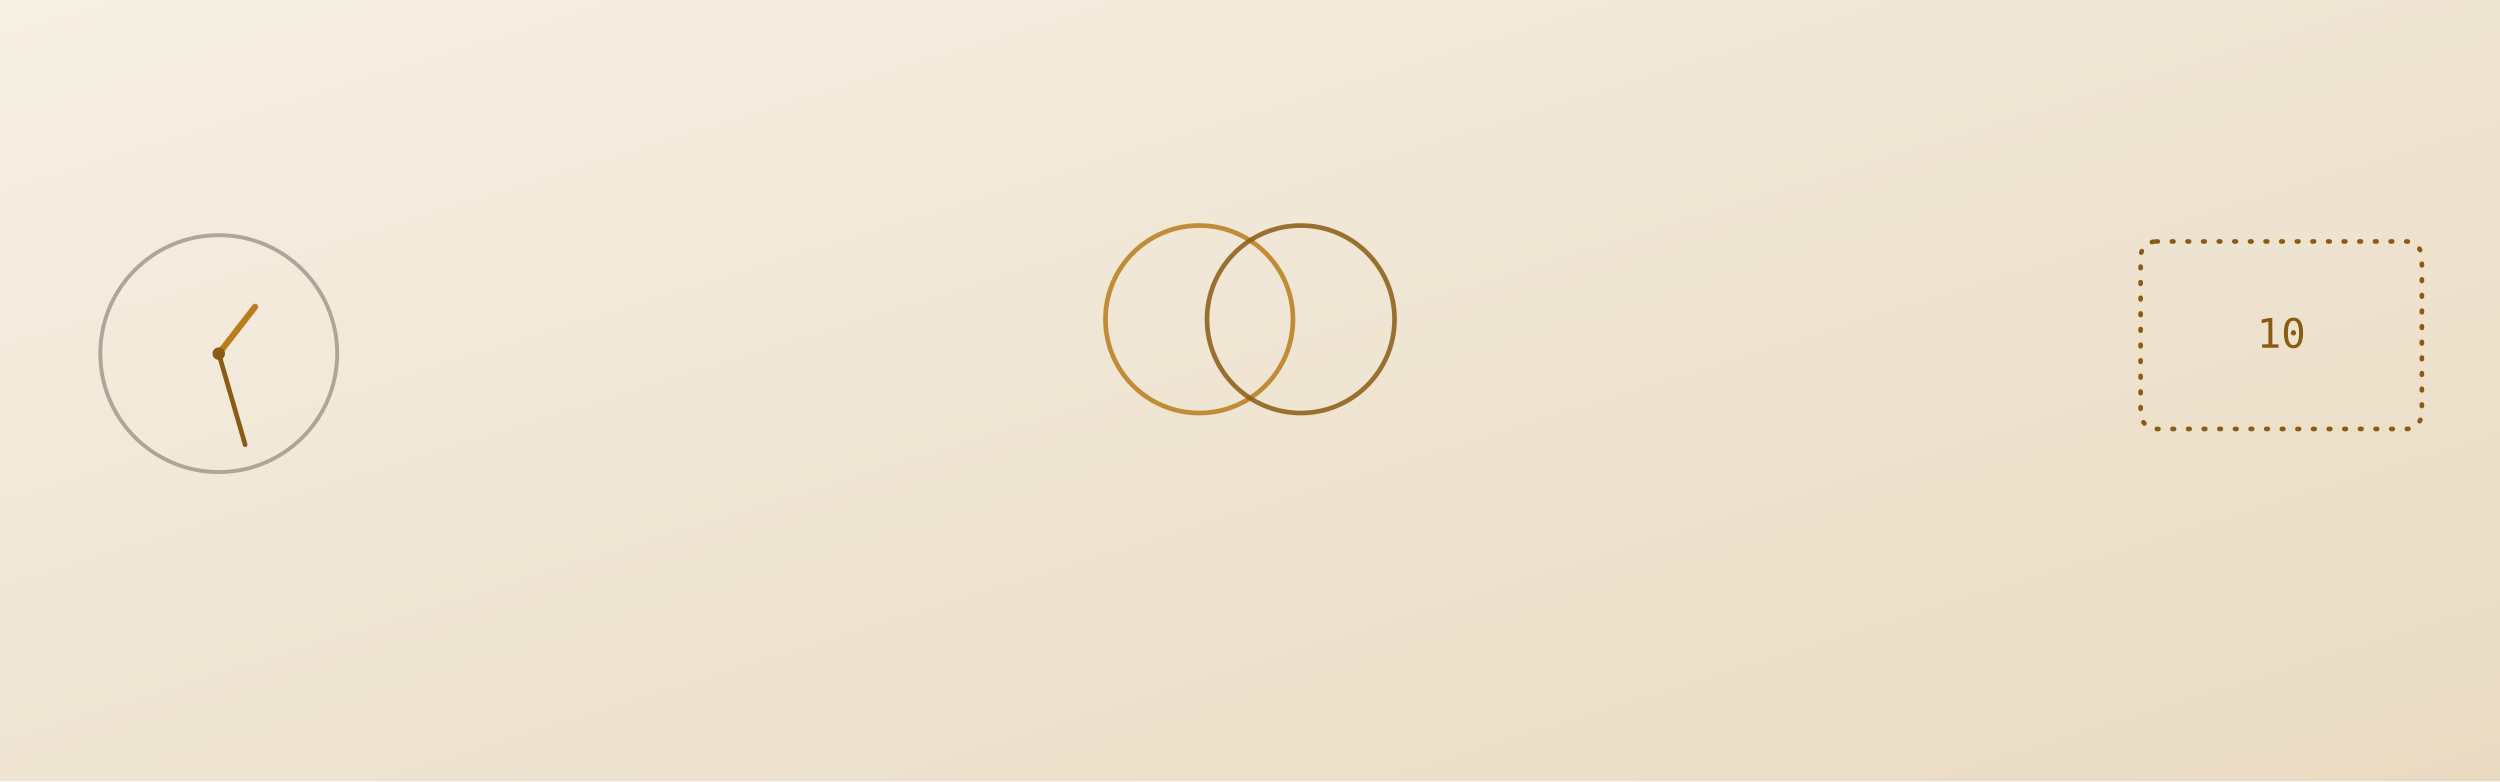
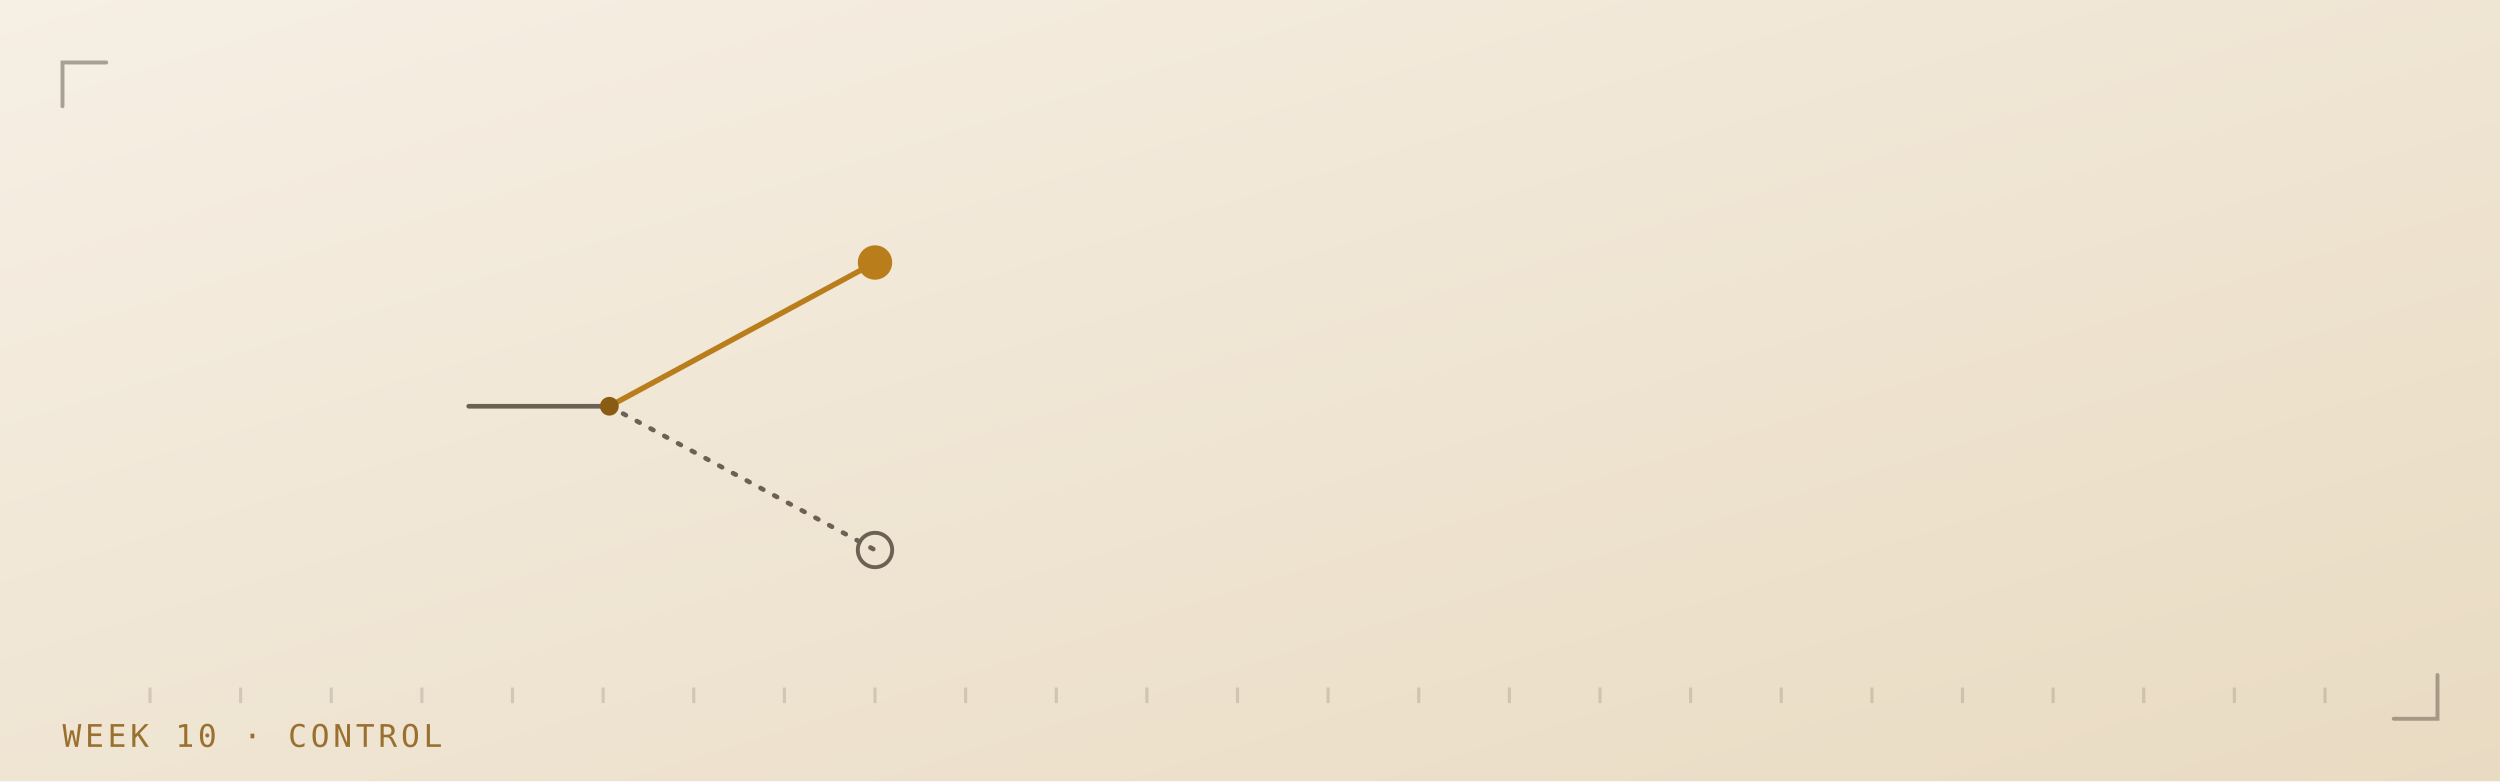
<svg xmlns="http://www.w3.org/2000/svg" viewBox="0 0 1600 500" width="1600" height="500">
  <defs>
    <linearGradient id="bg" x1="0" y1="0" x2="1" y2="1">
      <stop offset="0" stop-color="#f6efe4" />
      <stop offset="1" stop-color="#e9dbc2" />
    </linearGradient>
  </defs>
  <rect width="1600" height="500" fill="url(#bg)" />
-   <g fill="none" stroke-linecap="round">
-     <circle cx="140" cy="226.316" r="75.804" stroke="#6b6154" stroke-width="2.5" opacity="0.5" />
-     <line x1="140" y1="226.316" x2="163.2" y2="196.4" stroke="#b97d1c" stroke-width="4" />
-     <line x1="140" y1="226.316" x2="156.9" y2="284.6" stroke="#8a5c13" stroke-width="3" />
-     <circle cx="140" cy="226.316" r="4" fill="#8a5c13" />
+   <g stroke="#6b6154" stroke-width="2" opacity="0.22">
+     <line x1="96" y1="440" x2="96" y2="450" />
+     <line x1="154" y1="440" x2="154" y2="450" />
+     <line x1="212" y1="440" x2="212" y2="450" />
+     <line x1="270" y1="440" x2="270" y2="450" />
+     <line x1="328" y1="440" x2="328" y2="450" />
+     <line x1="386" y1="440" x2="386" y2="450" />
+     <line x1="444" y1="440" x2="444" y2="450" />
+     <line x1="502" y1="440" x2="502" y2="450" />
+     <line x1="560" y1="440" x2="560" y2="450" />
+     <line x1="618" y1="440" x2="618" y2="450" />
+     <line x1="676" y1="440" x2="676" y2="450" />
+     <line x1="734" y1="440" x2="734" y2="450" />
+     <line x1="792" y1="440" x2="792" y2="450" />
+     <line x1="850" y1="440" x2="850" y2="450" />
+     <line x1="908" y1="440" x2="908" y2="450" />
+     <line x1="966" y1="440" x2="966" y2="450" />
+     <line x1="1024" y1="440" x2="1024" y2="450" />
+     <line x1="1082" y1="440" x2="1082" y2="450" />
+     <line x1="1140" y1="440" x2="1140" y2="450" />
+     <line x1="1198" y1="440" x2="1198" y2="450" />
+     <line x1="1256" y1="440" x2="1256" y2="450" />
+     <line x1="1314" y1="440" x2="1314" y2="450" />
+     <line x1="1372" y1="440" x2="1372" y2="450" />
+     <line x1="1430" y1="440" x2="1430" y2="450" />
+     <line x1="1488" y1="440" x2="1488" y2="450" />
  </g>
-   <g fill="none" stroke-width="3">
-     <circle cx="767.5" cy="204.334" r="60" stroke="#b97d1c" opacity="0.85" />
-     <circle cx="832.5" cy="204.334" r="60" stroke="#8a5c13" opacity="0.85" />
+   <g stroke="#6b6154" stroke-width="2.5" fill="none" stroke-linecap="round" opacity="0.55">
+     <path d="M 40 68 L 40 40 L 68 40" />
+     <path d="M 1532 460 L 1560 460 L 1560 432" />
  </g>
-   <g>
-     <rect x="1370" y="154.533" width="180" height="120" rx="10" fill="none" stroke="#8a5c13" stroke-width="3" stroke-dasharray="1 9" stroke-linecap="round" />
-     <text x="1460" y="222.533" font-family="ui-monospace, monospace" font-size="26" fill="#8a5c13" text-anchor="middle">10</text>
+   <text x="40" y="478" font-family="ui-monospace, monospace" font-size="20" letter-spacing="0.12em" fill="#8a5c13" opacity="0.85">WEEK 10 · CONTROL</text>
+   <g stroke-linecap="round" fill="none">
+     <path d="M 300 260 L 390 260" stroke="#6b6154" stroke-width="3" />
+     <path d="M 390 260 L 560 168" stroke="#b97d1c" stroke-width="3.5" />
+     <path d="M 390 260 L 560 352" stroke="#6b6154" stroke-width="3" stroke-dasharray="2 8" />
+     <circle cx="390" cy="260" r="6" fill="#8a5c13" />
+     <circle cx="560.0" cy="168.0" r="11" fill="#b97d1c" />
+     <circle cx="560.0" cy="352.0" r="11" fill="none" stroke="#6b6154" stroke-width="2.5" />
  </g>
</svg>
